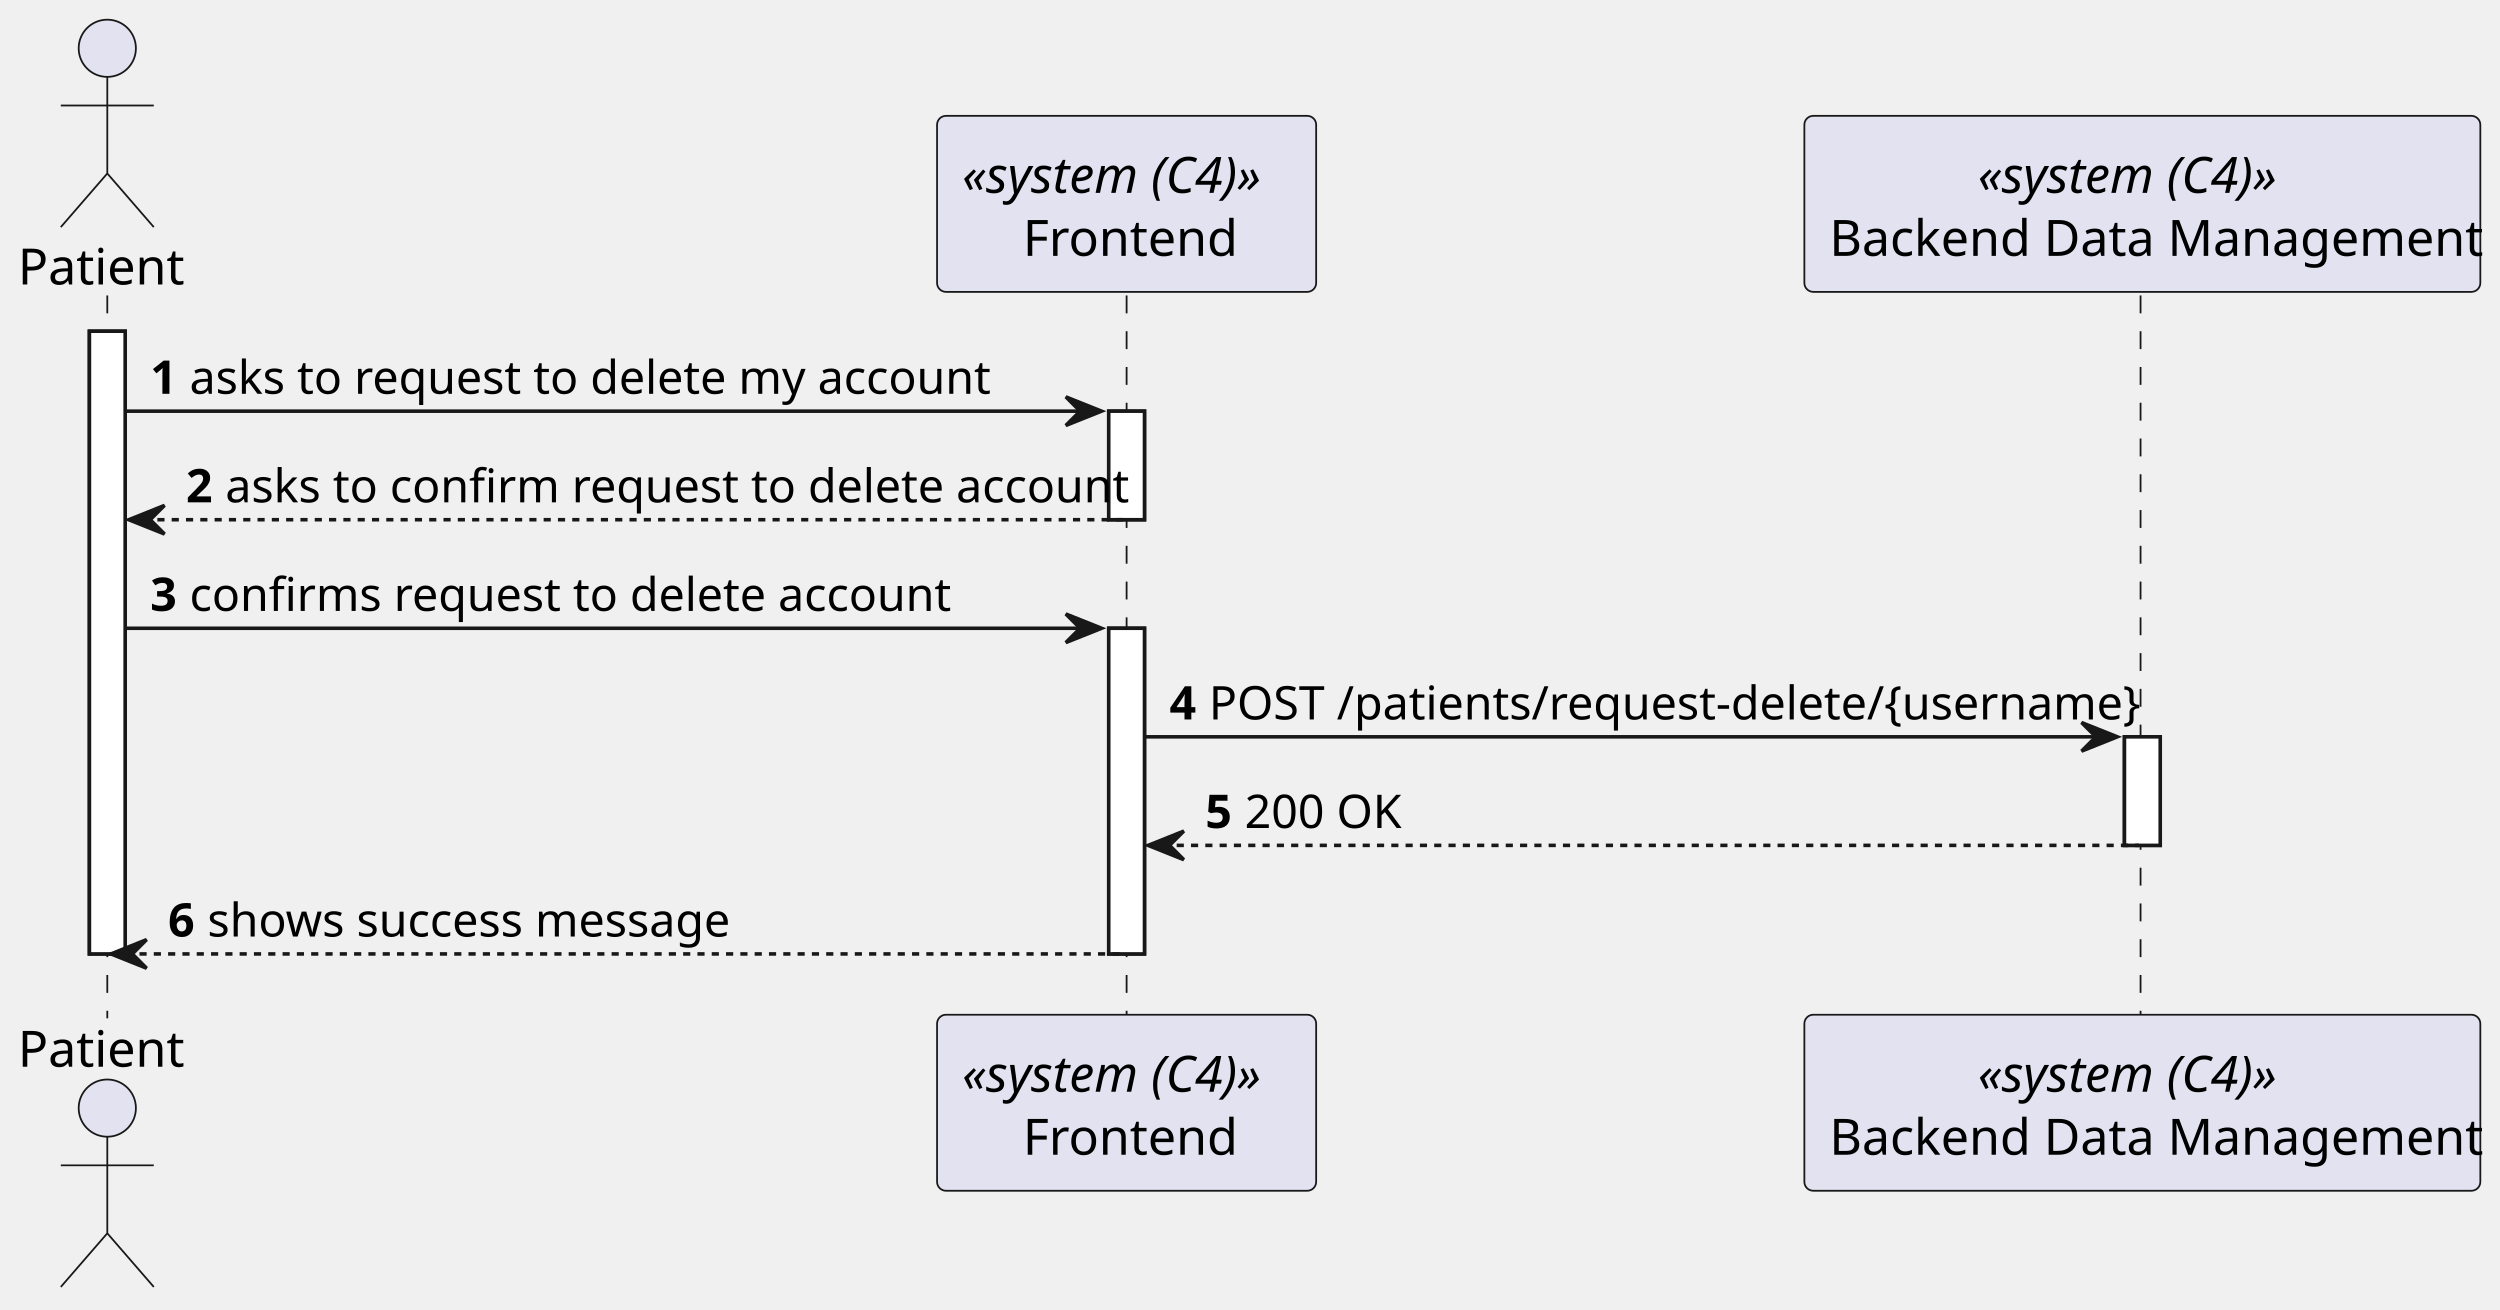
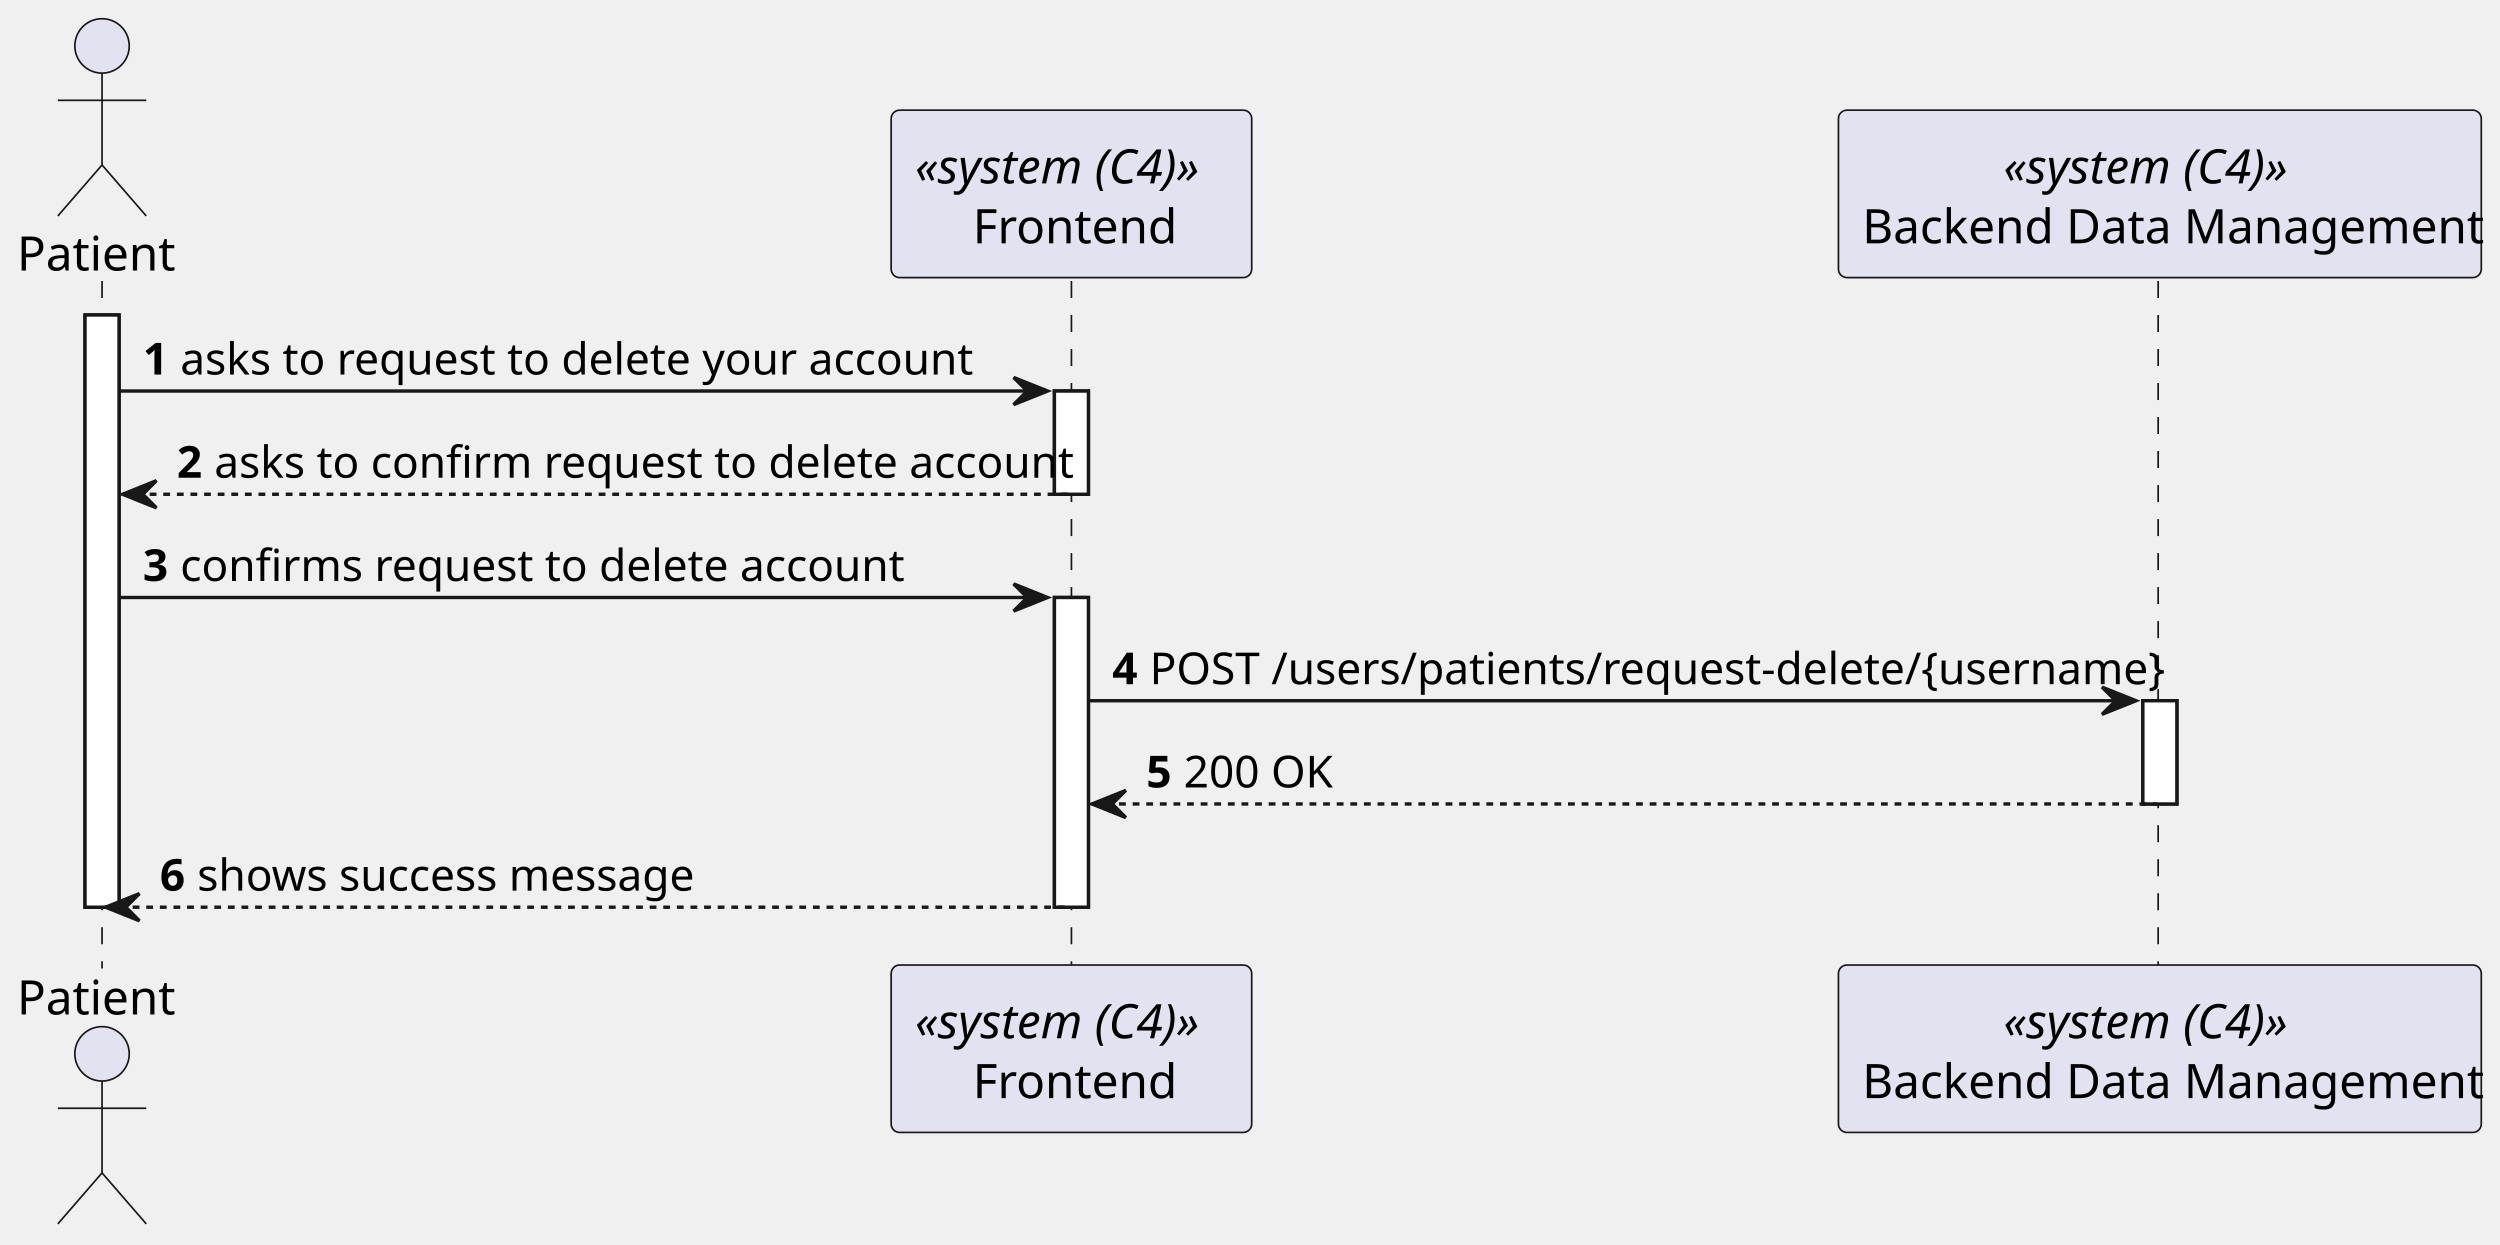
- <svg xmlns="http://www.w3.org/2000/svg" contentStyleType="text/css" height="366px" preserveAspectRatio="none" style="width:699px;height:366px;background:#FFFFFF;" version="1.1" viewBox="0 0 699 366" width="699px" zoomAndPan="magnify">
+ <svg xmlns="http://www.w3.org/2000/svg" contentStyleType="text/css" height="366px" preserveAspectRatio="none" style="width:735px;height:366px;background:#FFFFFF;" version="1.1" viewBox="0 0 735 366" width="735px" zoomAndPan="magnify">
  <defs />
  <g>
    <rect fill="#FFFFFF" height="174.109" style="stroke:#181818;stroke-width:1.0;" width="10" x="25" y="92.609" />
    <rect fill="#FFFFFF" height="30.352" style="stroke:#181818;stroke-width:1.0;" width="10" x="310" y="114.961" />
    <rect fill="#FFFFFF" height="91.055" style="stroke:#181818;stroke-width:1.0;" width="10" x="310" y="175.664" />
-     <rect fill="#FFFFFF" height="30.352" style="stroke:#181818;stroke-width:1.0;" width="10" x="594" y="206.016" />
+     <rect fill="#FFFFFF" height="30.352" style="stroke:#181818;stroke-width:1.0;" width="10" x="630" y="206.016" />
    <line style="stroke:#181818;stroke-width:0.5;stroke-dasharray:5.0,5.0;" x1="30" x2="30" y1="82.609" y2="284.719" />
    <line style="stroke:#181818;stroke-width:0.5;stroke-dasharray:5.0,5.0;" x1="315" x2="315" y1="82.609" y2="284.719" />
-     <line style="stroke:#181818;stroke-width:0.5;stroke-dasharray:5.0,5.0;" x1="598.5" x2="598.5" y1="82.609" y2="284.719" />
+     <line style="stroke:#181818;stroke-width:0.5;stroke-dasharray:5.0,5.0;" x1="634.5" x2="634.5" y1="82.609" y2="284.719" />
    <text fill="#000000" font-family="sans-serif" font-size="14" lengthAdjust="spacing" textLength="44" x="5" y="79.533">Patient</text>
    <ellipse cx="30" cy="13.5" fill="#E2E2F0" rx="8" ry="8" style="stroke:#181818;stroke-width:0.5;" />
    <path d="M30,21.5 L30,48.5 M17,29.5 L43,29.5 M30,48.5 L17,63.5 M30,48.5 L43,63.5 " fill="none" style="stroke:#181818;stroke-width:0.5;" />
    <text fill="#000000" font-family="sans-serif" font-size="14" lengthAdjust="spacing" textLength="44" x="5" y="298.252">Patient</text>
    <ellipse cx="30" cy="309.828" fill="#E2E2F0" rx="8" ry="8" style="stroke:#181818;stroke-width:0.5;" />
    <path d="M30,317.828 L30,344.828 M17,325.828 L43,325.828 M30,344.828 L17,359.828 M30,344.828 L43,359.828 " fill="none" style="stroke:#181818;stroke-width:0.5;" />
    <rect fill="#E2E2F0" height="49.219" rx="2.5" ry="2.5" style="stroke:#181818;stroke-width:0.5;" width="106" x="262" y="32.391" />
    <text fill="#000000" font-family="sans-serif" font-size="14" font-style="italic" lengthAdjust="spacing" textLength="92" x="269" y="53.924">«system (C4)»</text>
    <text fill="#000000" font-family="sans-serif" font-size="14" lengthAdjust="spacing" textLength="58" x="286" y="71.533">Frontend</text>
    <rect fill="#E2E2F0" height="49.219" rx="2.5" ry="2.5" style="stroke:#181818;stroke-width:0.5;" width="106" x="262" y="283.719" />
    <text fill="#000000" font-family="sans-serif" font-size="14" font-style="italic" lengthAdjust="spacing" textLength="92" x="269" y="305.252">«system (C4)»</text>
    <text fill="#000000" font-family="sans-serif" font-size="14" lengthAdjust="spacing" textLength="58" x="286" y="322.861">Frontend</text>
-     <rect fill="#E2E2F0" height="49.219" rx="2.5" ry="2.5" style="stroke:#181818;stroke-width:0.5;" width="189" x="504.5" y="32.391" />
-     <text fill="#000000" font-family="sans-serif" font-size="14" font-style="italic" lengthAdjust="spacing" textLength="92" x="553" y="53.924">«system (C4)»</text>
-     <text fill="#000000" font-family="sans-serif" font-size="14" lengthAdjust="spacing" textLength="175" x="511.5" y="71.533">Backend Data Management</text>
-     <rect fill="#E2E2F0" height="49.219" rx="2.5" ry="2.5" style="stroke:#181818;stroke-width:0.5;" width="189" x="504.5" y="283.719" />
-     <text fill="#000000" font-family="sans-serif" font-size="14" font-style="italic" lengthAdjust="spacing" textLength="92" x="553" y="305.252">«system (C4)»</text>
-     <text fill="#000000" font-family="sans-serif" font-size="14" lengthAdjust="spacing" textLength="175" x="511.5" y="322.861">Backend Data Management</text>
+     <rect fill="#E2E2F0" height="49.219" rx="2.5" ry="2.5" style="stroke:#181818;stroke-width:0.5;" width="189" x="540.5" y="32.391" />
+     <text fill="#000000" font-family="sans-serif" font-size="14" font-style="italic" lengthAdjust="spacing" textLength="92" x="589" y="53.924">«system (C4)»</text>
+     <text fill="#000000" font-family="sans-serif" font-size="14" lengthAdjust="spacing" textLength="175" x="547.5" y="71.533">Backend Data Management</text>
+     <rect fill="#E2E2F0" height="49.219" rx="2.5" ry="2.5" style="stroke:#181818;stroke-width:0.5;" width="189" x="540.5" y="283.719" />
+     <text fill="#000000" font-family="sans-serif" font-size="14" font-style="italic" lengthAdjust="spacing" textLength="92" x="589" y="305.252">«system (C4)»</text>
+     <text fill="#000000" font-family="sans-serif" font-size="14" lengthAdjust="spacing" textLength="175" x="547.5" y="322.861">Backend Data Management</text>
    <rect fill="#FFFFFF" height="174.109" style="stroke:#181818;stroke-width:1.0;" width="10" x="25" y="92.609" />
    <rect fill="#FFFFFF" height="30.352" style="stroke:#181818;stroke-width:1.0;" width="10" x="310" y="114.961" />
    <rect fill="#FFFFFF" height="91.055" style="stroke:#181818;stroke-width:1.0;" width="10" x="310" y="175.664" />
-     <rect fill="#FFFFFF" height="30.352" style="stroke:#181818;stroke-width:1.0;" width="10" x="594" y="206.016" />
+     <rect fill="#FFFFFF" height="30.352" style="stroke:#181818;stroke-width:1.0;" width="10" x="630" y="206.016" />
    <polygon fill="#181818" points="298,110.961,308,114.961,298,118.961,302,114.961" style="stroke:#181818;stroke-width:1.0;" />
    <line style="stroke:#181818;stroke-width:1.0;" x1="35" x2="304" y1="114.961" y2="114.961" />
    <text fill="#000000" font-family="sans-serif" font-size="13" font-weight="bold" lengthAdjust="spacing" textLength="7" x="42" y="110.105">1</text>
-     <text fill="#000000" font-family="sans-serif" font-size="13" lengthAdjust="spacing" textLength="216" x="53" y="110.105">asks to request to delete my account</text>
+     <text fill="#000000" font-family="sans-serif" font-size="13" lengthAdjust="spacing" textLength="223" x="53" y="110.105">asks to request to delete your account</text>
    <polygon fill="#181818" points="46,141.312,36,145.312,46,149.312,42,145.312" style="stroke:#181818;stroke-width:1.0;" />
    <line style="stroke:#181818;stroke-width:1.0;stroke-dasharray:2.0,2.0;" x1="40" x2="314" y1="145.312" y2="145.312" />
    <text fill="#000000" font-family="sans-serif" font-size="13" font-weight="bold" lengthAdjust="spacing" textLength="7" x="52" y="140.456">2</text>
    <text fill="#000000" font-family="sans-serif" font-size="13" lengthAdjust="spacing" textLength="240" x="63" y="140.456">asks to confirm request to delete account</text>
    <polygon fill="#181818" points="298,171.664,308,175.664,298,179.664,302,175.664" style="stroke:#181818;stroke-width:1.0;" />
    <line style="stroke:#181818;stroke-width:1.0;" x1="35" x2="304" y1="175.664" y2="175.664" />
    <text fill="#000000" font-family="sans-serif" font-size="13" font-weight="bold" lengthAdjust="spacing" textLength="7" x="42" y="170.808">3</text>
    <text fill="#000000" font-family="sans-serif" font-size="13" lengthAdjust="spacing" textLength="200" x="53" y="170.808">confirms request to delete account</text>
-     <polygon fill="#181818" points="582,202.016,592,206.016,582,210.016,586,206.016" style="stroke:#181818;stroke-width:1.0;" />
-     <line style="stroke:#181818;stroke-width:1.0;" x1="320" x2="588" y1="206.016" y2="206.016" />
+     <polygon fill="#181818" points="618,202.016,628,206.016,618,210.016,622,206.016" style="stroke:#181818;stroke-width:1.0;" />
+     <line style="stroke:#181818;stroke-width:1.0;" x1="320" x2="624" y1="206.016" y2="206.016" />
    <text fill="#000000" font-family="sans-serif" font-size="13" font-weight="bold" lengthAdjust="spacing" textLength="7" x="327" y="201.159">4</text>
-     <text fill="#000000" font-family="sans-serif" font-size="13" lengthAdjust="spacing" textLength="244" x="338" y="201.159">POST /patients/request-delete/{username}</text>
+     <text fill="#000000" font-family="sans-serif" font-size="13" lengthAdjust="spacing" textLength="280" x="338" y="201.159">POST /users/patients/request-delete/{username}</text>
    <polygon fill="#181818" points="331,232.367,321,236.367,331,240.367,327,236.367" style="stroke:#181818;stroke-width:1.0;" />
-     <line style="stroke:#181818;stroke-width:1.0;stroke-dasharray:2.0,2.0;" x1="325" x2="598" y1="236.367" y2="236.367" />
+     <line style="stroke:#181818;stroke-width:1.0;stroke-dasharray:2.0,2.0;" x1="325" x2="634" y1="236.367" y2="236.367" />
    <text fill="#000000" font-family="sans-serif" font-size="13" font-weight="bold" lengthAdjust="spacing" textLength="7" x="337" y="231.511">5</text>
    <text fill="#000000" font-family="sans-serif" font-size="13" lengthAdjust="spacing" textLength="44" x="348" y="231.511">200 OK</text>
    <polygon fill="#181818" points="41,262.719,31,266.719,41,270.719,37,266.719" style="stroke:#181818;stroke-width:1.0;" />
    <line style="stroke:#181818;stroke-width:1.0;stroke-dasharray:2.0,2.0;" x1="35" x2="314" y1="266.719" y2="266.719" />
    <text fill="#000000" font-family="sans-serif" font-size="13" font-weight="bold" lengthAdjust="spacing" textLength="7" x="47" y="261.862">6</text>
    <text fill="#000000" font-family="sans-serif" font-size="13" lengthAdjust="spacing" textLength="147" x="58" y="261.862">shows success message</text>
  </g>
</svg>
